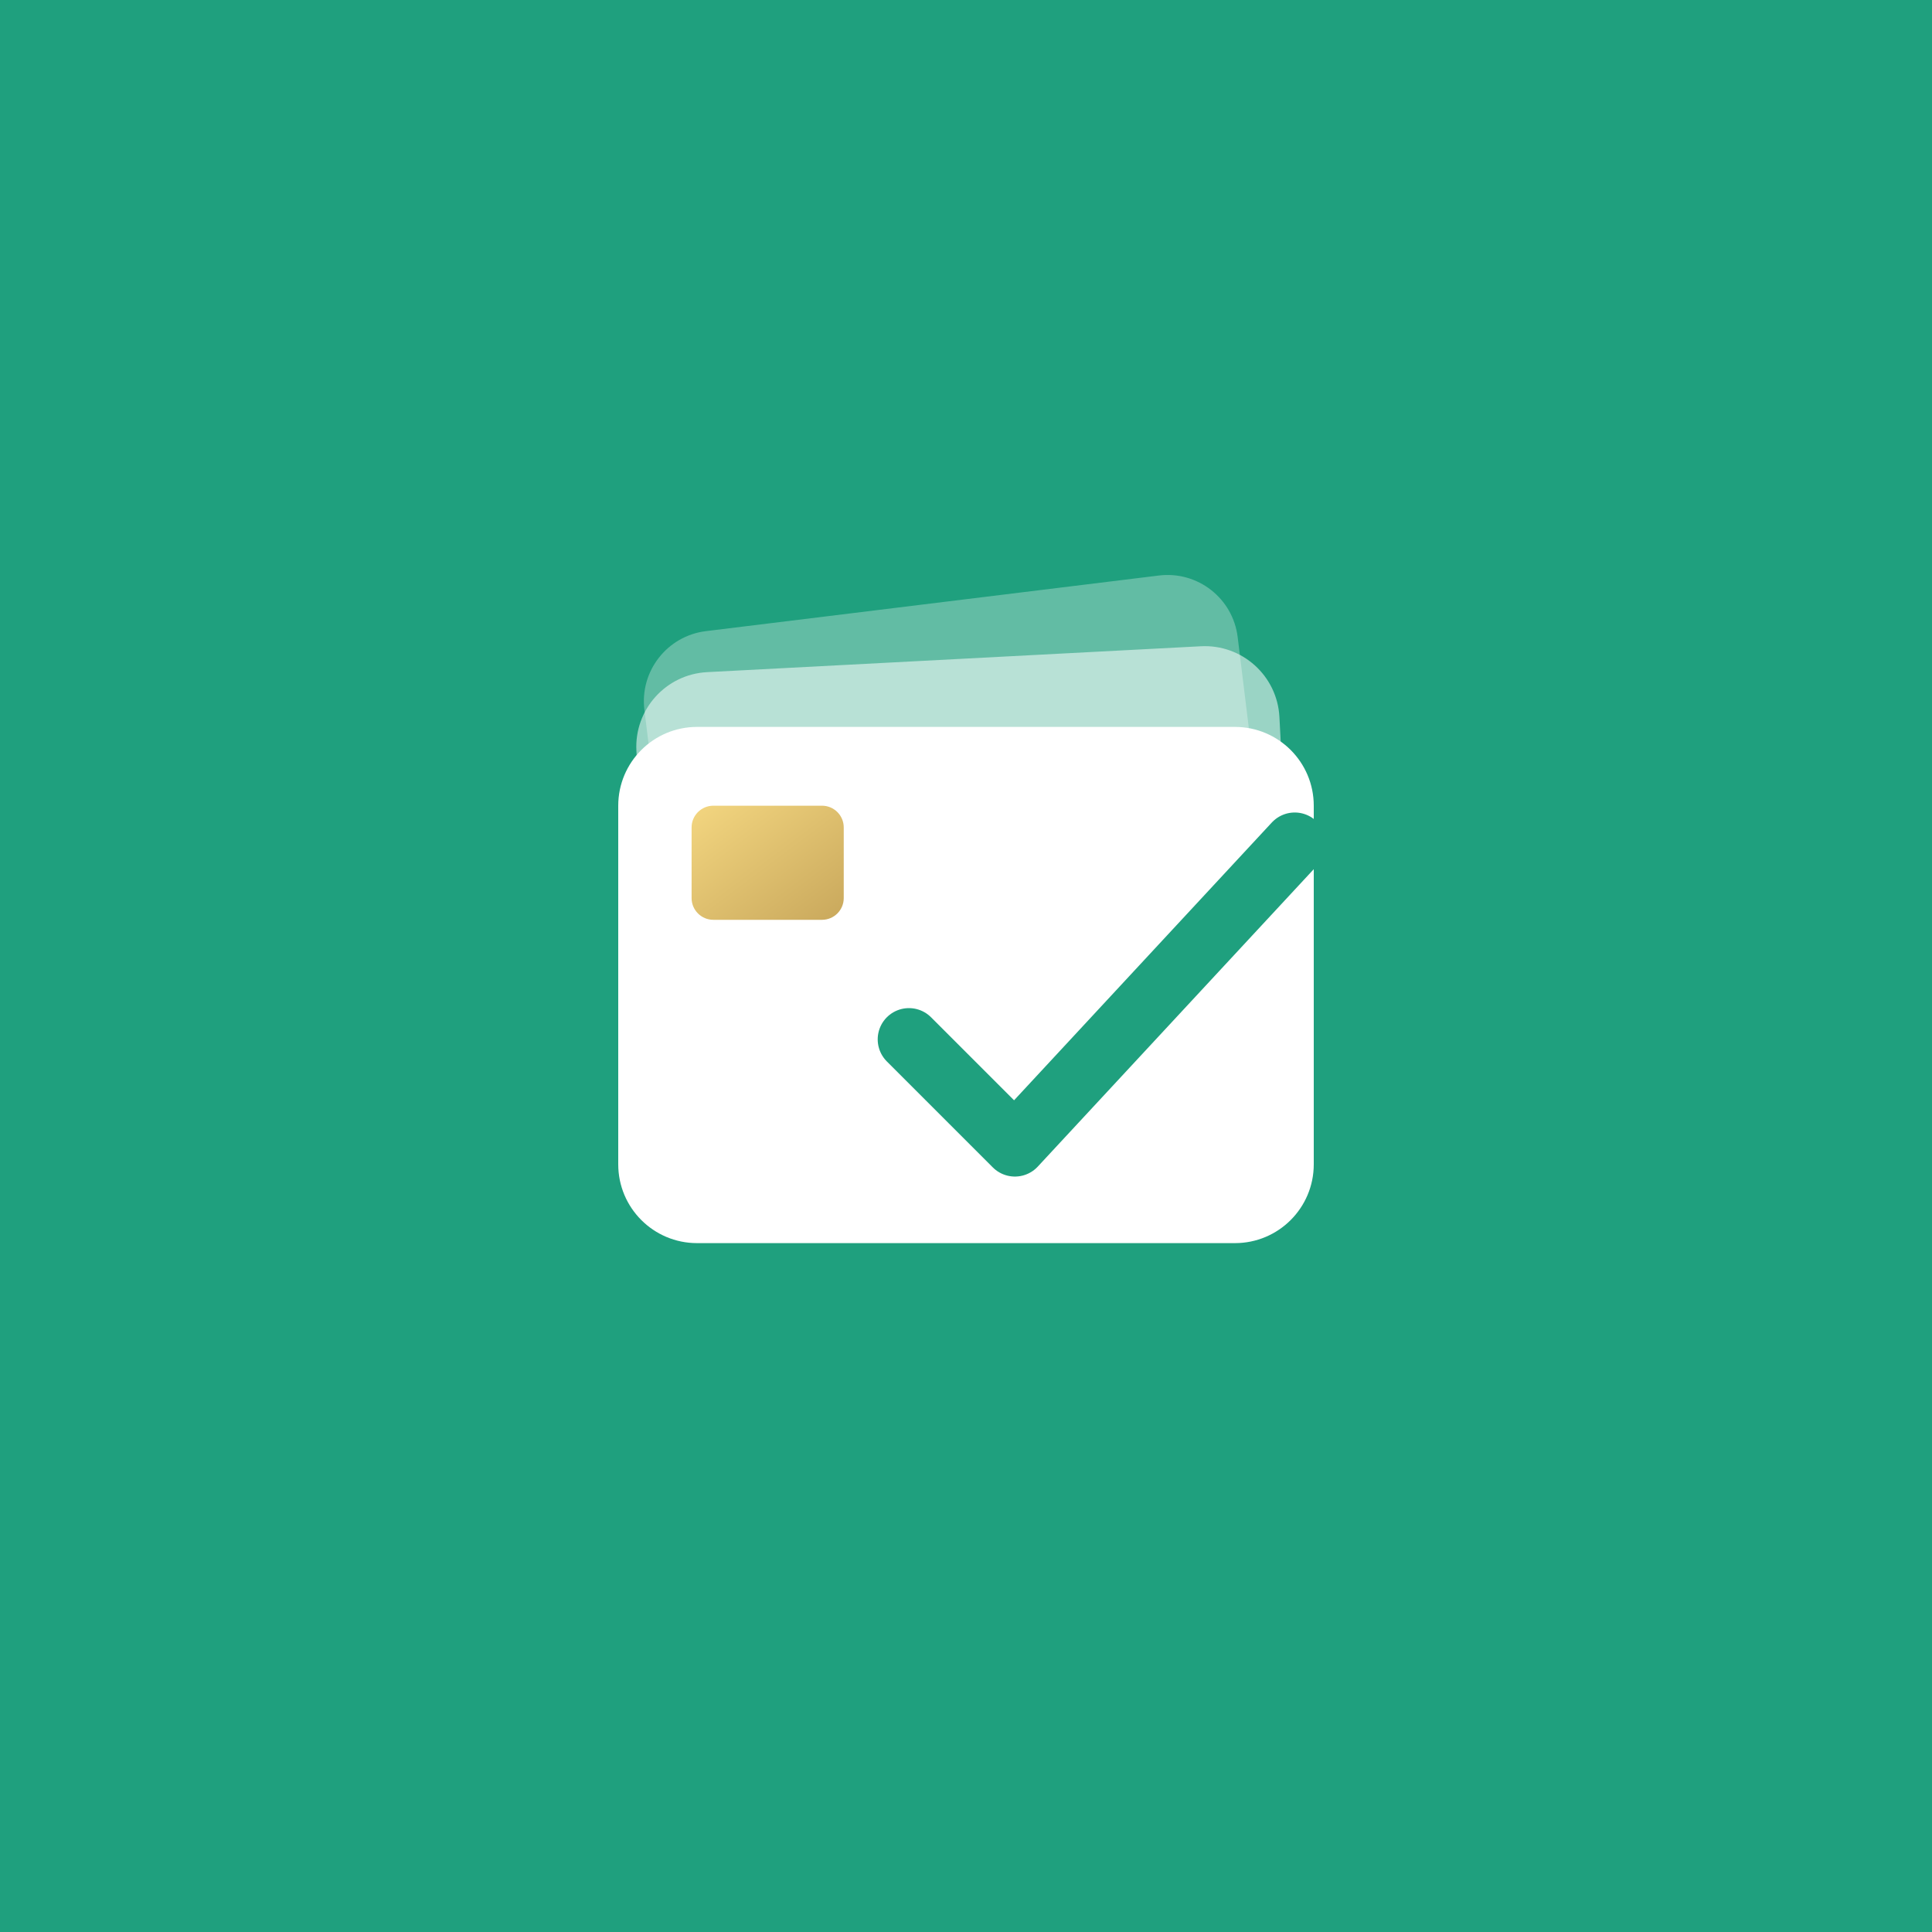
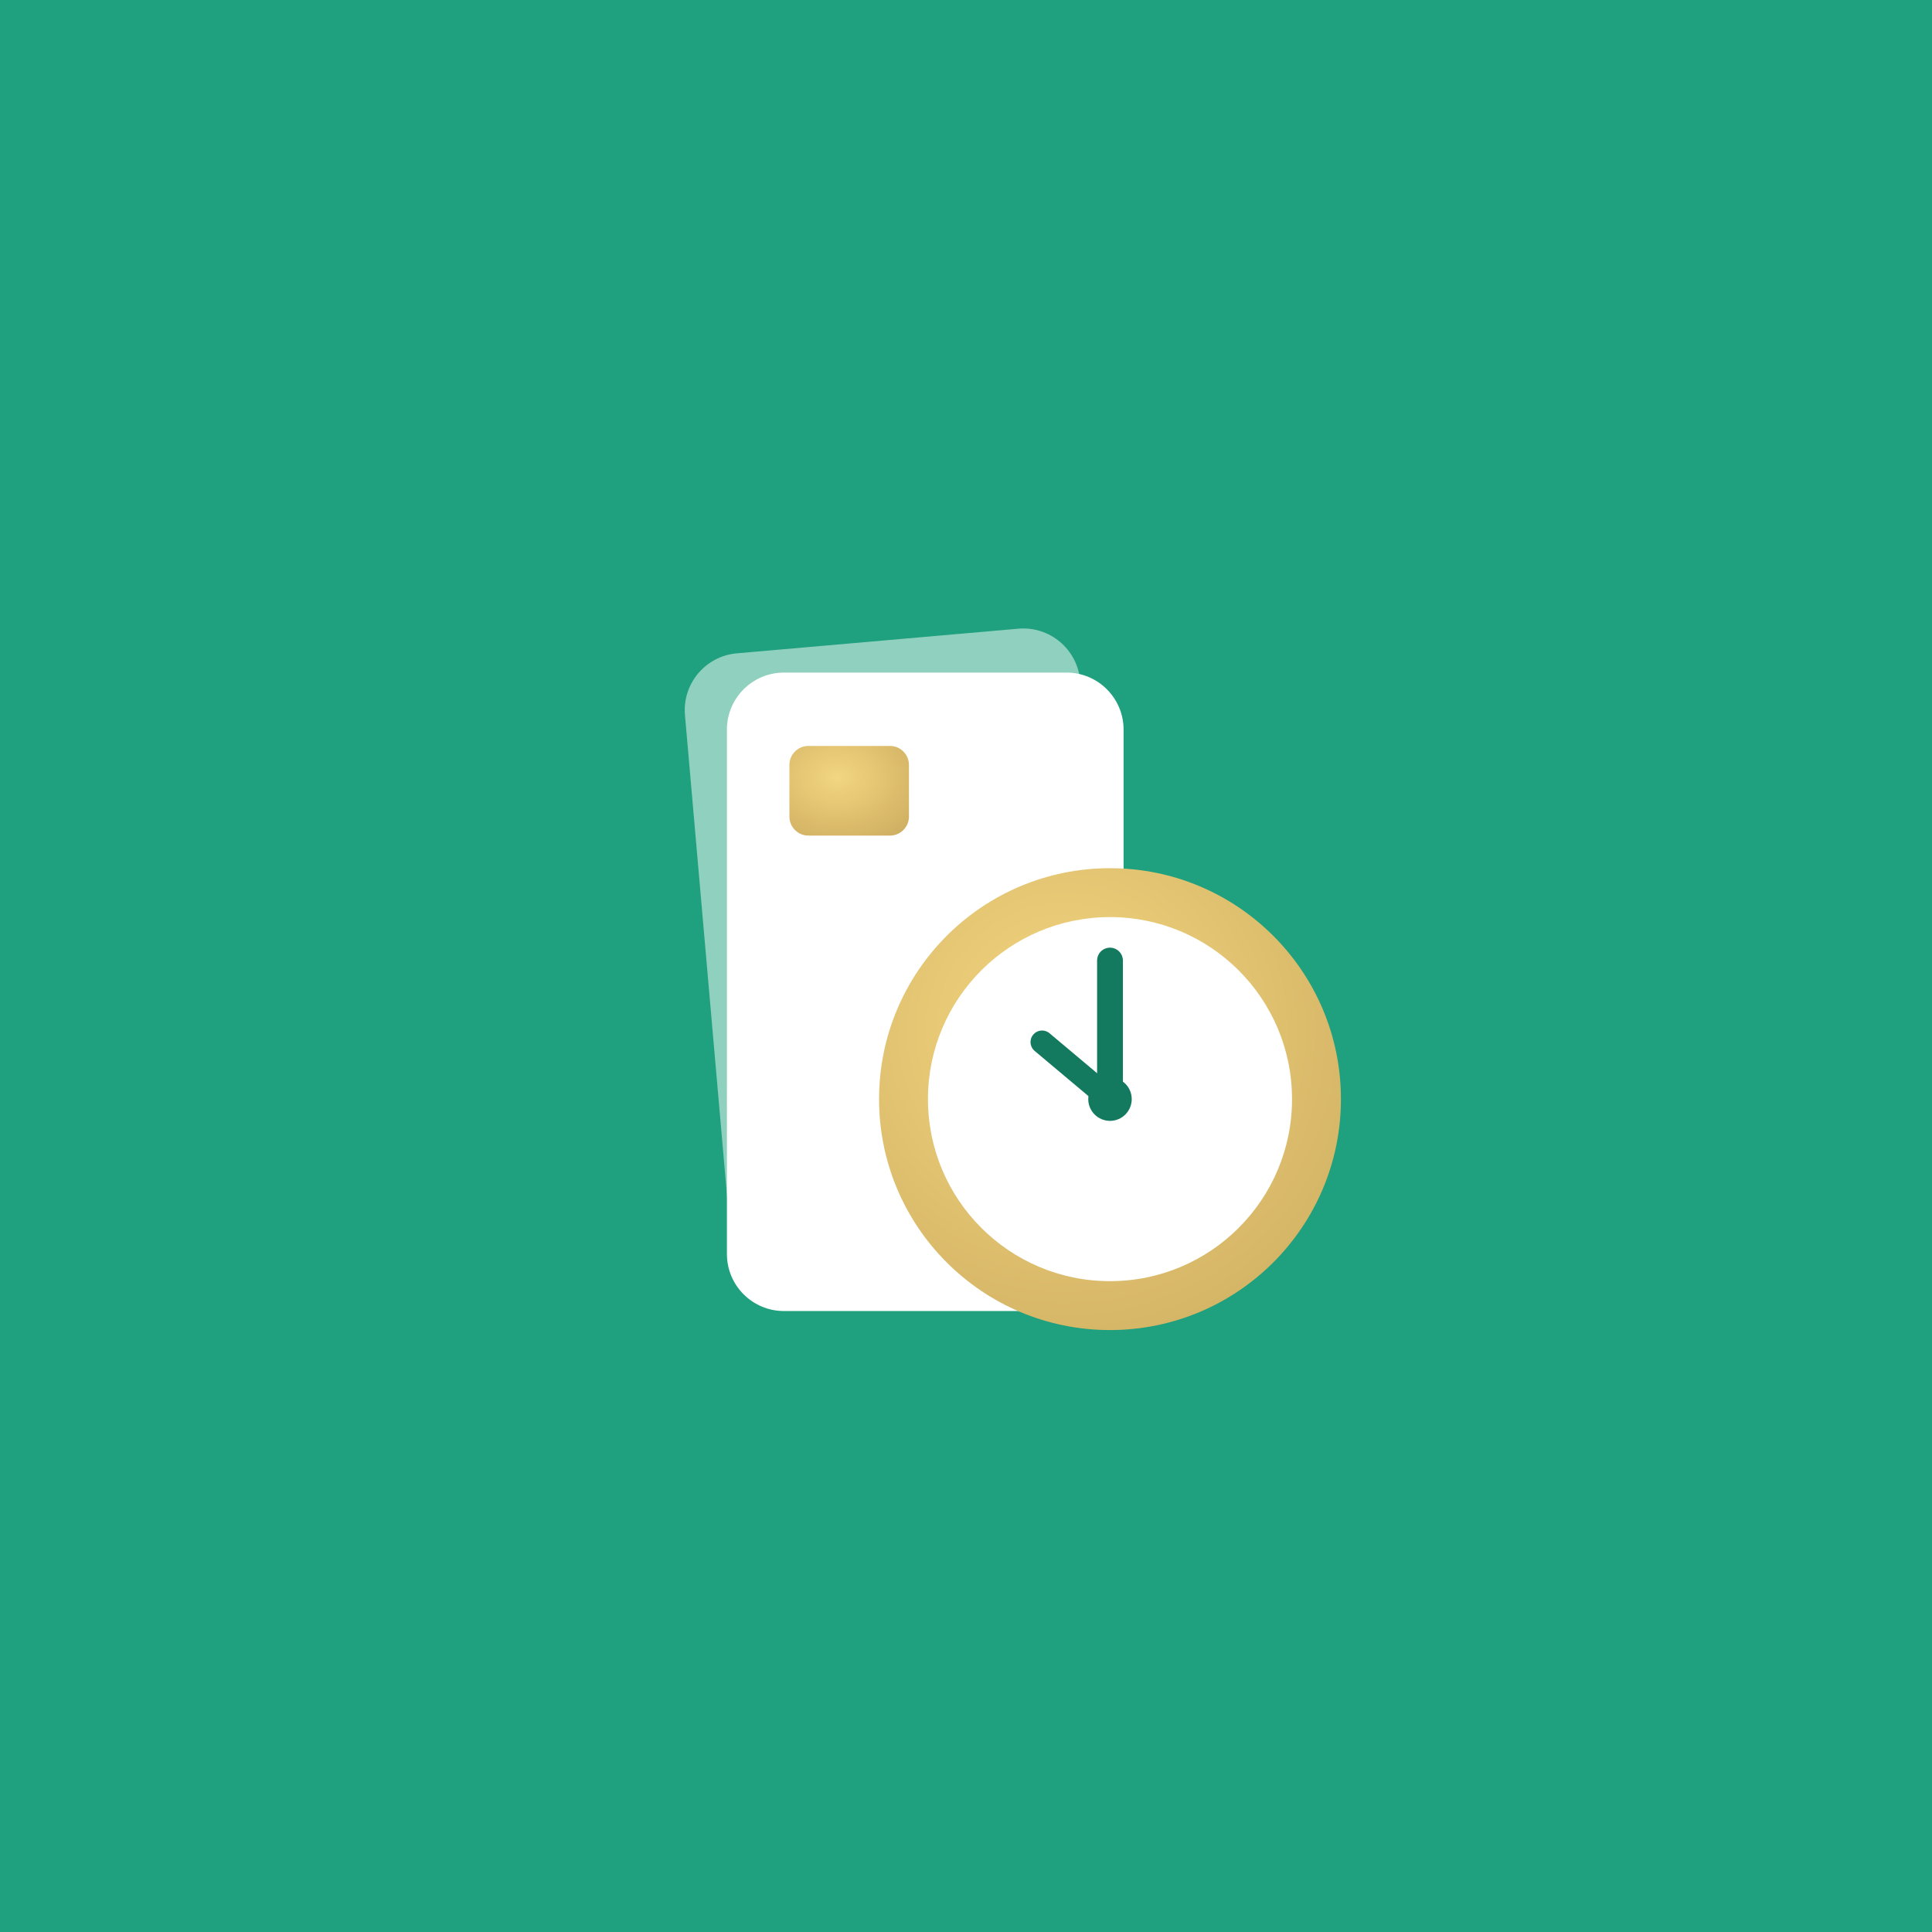
<svg xmlns="http://www.w3.org/2000/svg" viewBox="0 0 1024 1024">
  <rect width="1024" height="1024" fill="#1fa07e" />
-   <defs>
-     <linearGradient id="chip" x1="0" y1="0" x2="1" y2="1">
-       <stop offset="0" stop-color="#f3d680" />
-       <stop offset="1" stop-color="#c9a85c" />
-     </linearGradient>
-   </defs>
  <g transform="translate(512 512) scale(0.72) translate(-512 -512)">
-     <g transform="rotate(-7 512 512)">
-       <rect x="300" y="244" width="440" height="316" rx="52" fill="#ffffff" opacity="0.30" />
-     </g>
-     <g transform="rotate(-3 512 512)">
-       <rect x="278" y="286" width="474" height="336" rx="55" fill="#ffffff" opacity="0.55" />
-     </g>
-     <rect x="256" y="336" width="512" height="380" rx="58" fill="#ffffff" />
-     <rect x="310" y="394" width="112" height="84" rx="16" fill="url(#chip)" />
-     <path d="M470 566 l78 78 l206 -222" fill="none" stroke="#1fa07e" stroke-width="46" stroke-linecap="round" stroke-linejoin="round" />
+     <defs>
+       <radialGradient id="dial" cx="0.4" cy="0.35" r="0.95">
+         <stop offset="0" stop-color="#f3d680" />
+         <stop offset="1" stop-color="#c9a85c" />
+       </radialGradient>
+     </defs>
+     <rect x="322" y="268" width="292" height="470" rx="42" fill="#ffffff" opacity="0.5" transform="rotate(-5 512 512)" />
+     <rect x="336" y="296" width="292" height="470" rx="42" fill="#ffffff" />
+     <rect x="382" y="350" width="88" height="66" rx="14" fill="url(#dial)" />
+     <circle cx="618" cy="610" r="170" fill="url(#dial)" />
+     <circle cx="618" cy="610" r="134" fill="#ffffff" />
+     <path d="M618 610 L618 508" stroke="#137a5f" stroke-width="19" stroke-linecap="round" />
+     <path d="M618 610 L568 568" stroke="#137a5f" stroke-width="17" stroke-linecap="round" />
+     <circle cx="618" cy="610" r="16" fill="#137a5f" />
  </g>
</svg>
